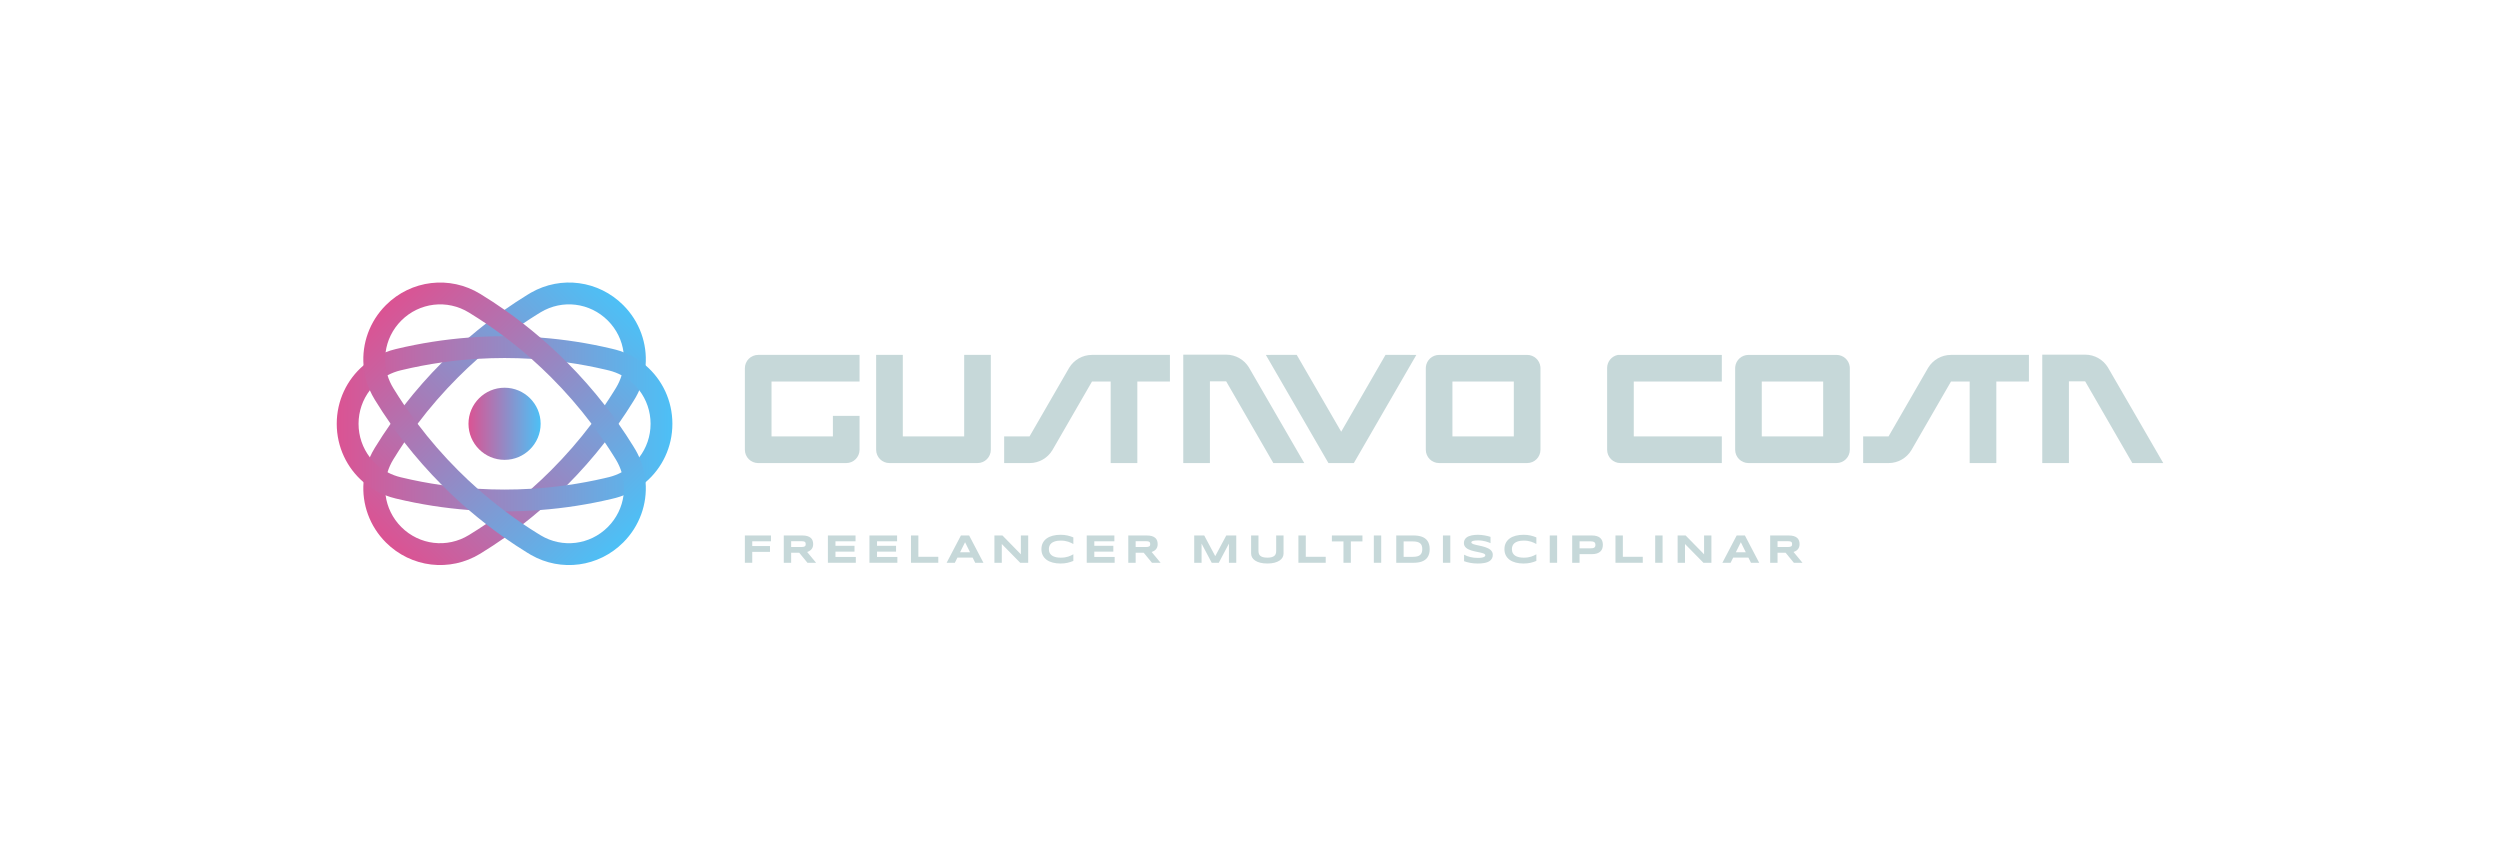
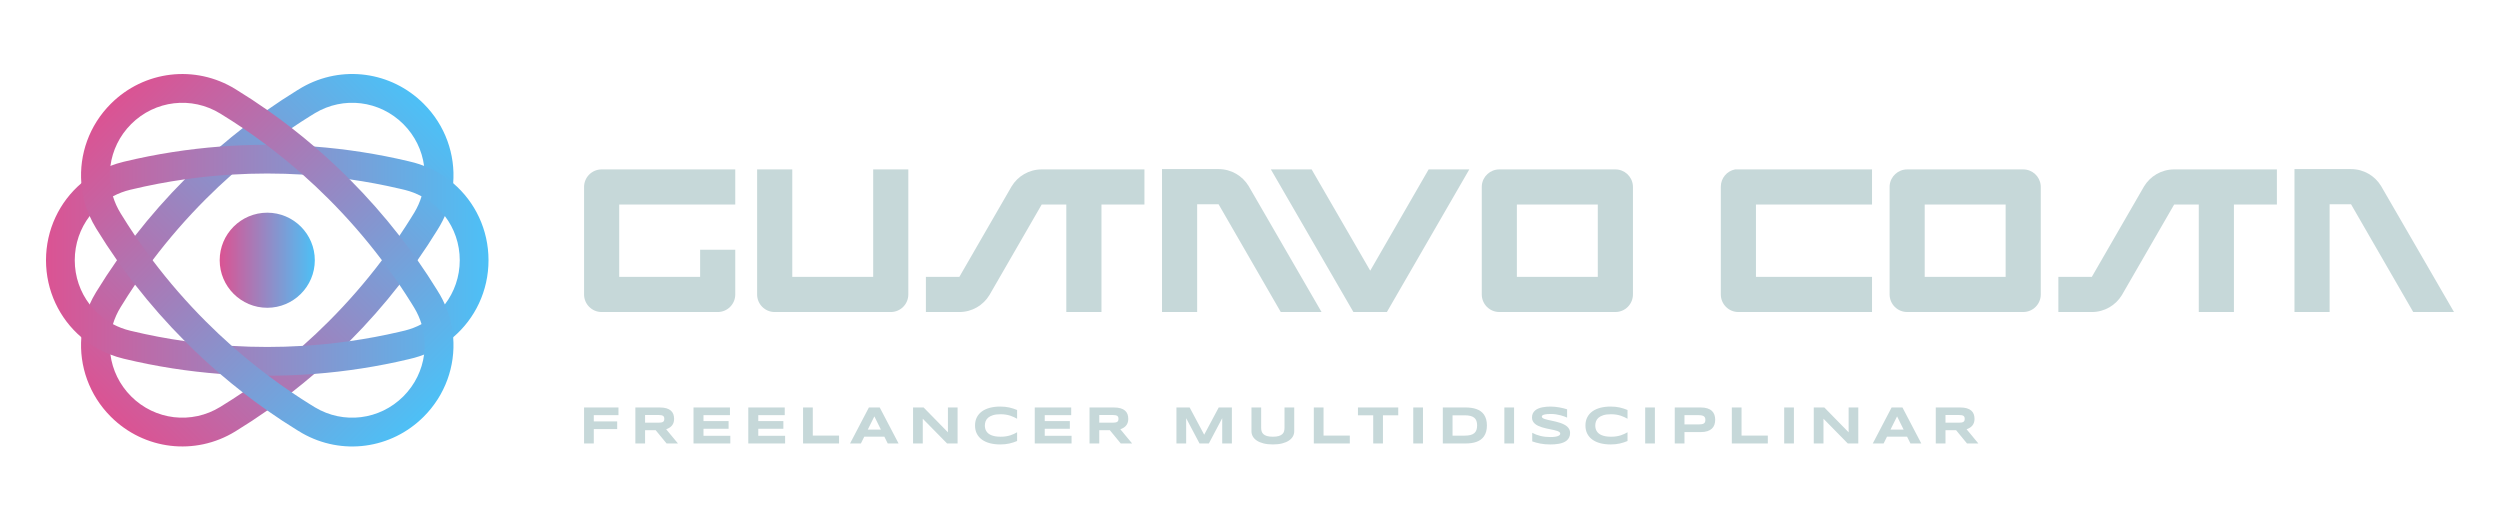
- <svg xmlns="http://www.w3.org/2000/svg" version="1.1" id="Camada_1" x="0px" y="0px" viewBox="0 0 4501.81 1526.27" style="enable-background:new 0 0 4501.81 1526.27;" xml:space="preserve">
-   <style type="text/css">
- 	.st0{fill:#481380;}
- 	.st1{fill:#C6D8D9;}
- 	.st2{fill:url(#SVGID_1_);}
- 	.st3{fill:url(#SVGID_2_);}
- 	.st4{fill:url(#SVGID_3_);}
- 	.st5{fill:url(#SVGID_4_);}
- 	.st6{fill:url(#SVGID_5_);}
- 	.st7{fill:url(#SVGID_6_);}
- 	.st8{fill:url(#SVGID_7_);}
- 	.st9{fill:url(#SVGID_8_);}
- 	.st10{fill:url(#SVGID_9_);}
- 	.st11{fill:url(#SVGID_10_);}
- 	.st12{fill:url(#SVGID_11_);}
- 	.st13{fill:url(#SVGID_12_);}
- 	.st14{fill:url(#SVGID_13_);}
- 	.st15{fill:url(#SVGID_14_);}
- 	.st16{fill:url(#SVGID_15_);}
- 	.st17{fill:url(#SVGID_16_);}
- 	.st18{fill:url(#SVGID_17_);}
- 	.st19{fill:url(#SVGID_18_);}
- 	.st20{fill:url(#SVGID_19_);}
- 	.st21{fill:url(#SVGID_20_);}
- 	.st22{fill:url(#SVGID_21_);}
- 	.st23{fill:url(#SVGID_22_);}
- 	.st24{fill:url(#SVGID_23_);}
- 	.st25{fill:url(#SVGID_24_);}
- 	.st26{fill:url(#SVGID_25_);}
- 	.st27{fill:url(#SVGID_26_);}
- 	.st28{fill:url(#SVGID_27_);}
- 	.st29{fill:url(#SVGID_28_);}
- 	.st30{fill:url(#SVGID_29_);}
- 	.st31{fill:url(#SVGID_30_);}
- 	.st32{fill:url(#SVGID_31_);}
- 	.st33{fill:url(#SVGID_32_);}
- </style>
-   <g>
-     <g>
-       <g>
-         <path class="st1" d="M1354.59,974.73v8.55h31.96v10.48h-31.96v19.65h-13.28v-49.17h46.99v10.48H1354.59z" />
-         <path class="st1" d="M1424.65,1013.41h-13.28v-49.17h33.28c3.58,0,6.61,0.37,9.11,1.11c2.49,0.74,4.52,1.79,6.08,3.15     c1.56,1.36,2.69,3,3.4,4.92c0.7,1.92,1.05,4.06,1.05,6.43c0,2.07-0.29,3.89-0.88,5.44c-0.58,1.55-1.37,2.88-2.36,3.99     c-0.99,1.11-2.14,2.04-3.45,2.81c-1.31,0.76-2.69,1.4-4.15,1.9l16.1,19.43h-15.53l-14.89-18.11h-14.49V1013.41z M1450.88,979.77     c0-0.95-0.12-1.76-0.38-2.43c-0.25-0.67-0.69-1.21-1.31-1.63c-0.62-0.42-1.45-0.72-2.49-0.91c-1.04-0.19-2.33-0.28-3.88-0.28     h-18.18v10.52h18.18c1.55,0,2.84-0.1,3.88-0.29c1.04-0.19,1.87-0.5,2.49-0.91s1.06-0.96,1.31-1.63     C1450.75,981.54,1450.88,980.72,1450.88,979.77z" />
-         <path class="st1" d="M1490.8,1013.41v-49.17h49.78v10.48h-36.14v8.12h34.28v10.49h-34.28v9.59h36.64v10.48H1490.8z" />
-         <path class="st1" d="M1565.62,1013.41v-49.17h49.78v10.48h-36.14v8.12h34.28v10.49h-34.28v9.59h36.64v10.48H1565.62z" />
-         <path class="st1" d="M1640.43,1013.41v-49.17h13.28v38.4h35.89v10.77H1640.43z" />
-         <path class="st1" d="M1751.46,1004.1h-27.41l-4.62,9.31h-14.81l25.73-49.17h14.81l25.73,49.17h-14.81L1751.46,1004.1z      M1728.81,994.51h17.96l-8.95-18.11L1728.81,994.51z" />
-         <path class="st1" d="M1837.12,1013.41l-33.17-33.78v33.78h-13.28v-49.17h14.42l33.21,33.92v-33.92h13.2v49.17H1837.12z" />
-         <path class="st1" d="M1927.61,1011.98c-1.74,0.57-3.54,1.07-5.4,1.49c-1.86,0.42-3.82,0.73-5.89,0.95     c-2.06,0.22-4.28,0.32-6.64,0.32c-5.01,0-9.62-0.54-13.83-1.61c-4.21-1.08-7.84-2.69-10.88-4.85c-3.04-2.16-5.41-4.86-7.1-8.09     c-1.7-3.23-2.54-7.01-2.54-11.32c0-4.32,0.85-8.09,2.54-11.32c1.69-3.23,4.06-5.93,7.1-8.09c3.04-2.16,6.67-3.77,10.88-4.85     c4.21-1.07,8.82-1.61,13.83-1.61c2.36,0,4.57,0.11,6.64,0.32c2.06,0.21,4.03,0.53,5.89,0.95c1.86,0.42,3.66,0.91,5.4,1.49     c1.74,0.57,3.47,1.21,5.19,1.93v11.95c-1.36-0.74-2.79-1.47-4.29-2.2c-1.5-0.73-3.16-1.39-4.97-1.97     c-1.81-0.58-3.81-1.06-5.98-1.43c-2.17-0.37-4.62-0.55-7.34-0.55c-4.18,0-7.64,0.43-10.4,1.29c-2.76,0.86-4.96,2.01-6.6,3.44     c-1.65,1.43-2.8,3.07-3.47,4.92c-0.67,1.85-1,3.76-1,5.74c0,1.31,0.14,2.61,0.43,3.88s0.76,2.48,1.43,3.61     c0.67,1.14,1.54,2.18,2.61,3.13c1.07,0.95,2.41,1.78,4.01,2.47c1.6,0.69,3.47,1.23,5.6,1.63c2.13,0.39,4.6,0.59,7.39,0.59     c2.72,0,5.17-0.17,7.34-0.52c2.17-0.35,4.16-0.81,5.98-1.38c1.81-0.57,3.47-1.22,4.97-1.95c1.5-0.73,2.94-1.47,4.29-2.23v11.95     C1931.08,1010.76,1929.35,1011.4,1927.61,1011.98z" />
-         <path class="st1" d="M1956.9,1013.41v-49.17h49.78v10.48h-36.14v8.12h34.28v10.49h-34.28v9.59h36.64v10.48H1956.9z" />
-         <path class="st1" d="M2045,1013.41h-13.28v-49.17H2065c3.58,0,6.61,0.37,9.11,1.11c2.49,0.74,4.52,1.79,6.08,3.15     c1.56,1.36,2.7,3,3.4,4.92c0.7,1.92,1.05,4.06,1.05,6.43c0,2.07-0.29,3.89-0.88,5.44c-0.58,1.55-1.37,2.88-2.36,3.99     c-0.99,1.11-2.14,2.04-3.45,2.81c-1.31,0.76-2.69,1.4-4.15,1.9l16.1,19.43h-15.53l-14.89-18.11H2045V1013.41z M2071.23,979.77     c0-0.95-0.12-1.76-0.38-2.43c-0.25-0.67-0.69-1.21-1.31-1.63c-0.62-0.42-1.45-0.72-2.49-0.91c-1.04-0.19-2.33-0.28-3.88-0.28     H2045v10.52h18.18c1.55,0,2.84-0.1,3.88-0.29c1.04-0.19,1.87-0.5,2.49-0.91s1.06-0.96,1.31-1.63     C2071.1,981.54,2071.23,980.72,2071.23,979.77z" />
-         <path class="st1" d="M2212.95,1013.41v-34.53l-18.25,34.53h-12.74l-18.25-34.53v34.53h-13.28v-49.17h18.04l19.86,37.22     l19.86-37.22h17.97v49.17H2212.95z" />
-         <path class="st1" d="M2309.49,1003.78c-1.22,2.17-3.04,4.07-5.48,5.69c-2.43,1.62-5.47,2.9-9.11,3.85     c-3.64,0.94-7.89,1.41-12.76,1.41c-4.87,0-9.13-0.47-12.79-1.41c-3.66-0.94-6.71-2.22-9.14-3.85c-2.43-1.62-4.26-3.52-5.48-5.69     c-1.22-2.17-1.82-4.49-1.82-6.94v-32.6h13.24v27.84c0,1.65,0.21,3.2,0.63,4.67c0.42,1.47,1.2,2.75,2.36,3.85     c1.16,1.1,2.78,1.97,4.87,2.61c2.09,0.64,4.8,0.97,8.14,0.97c3.32,0,6.01-0.32,8.09-0.97c2.08-0.64,3.69-1.51,4.85-2.61     c1.16-1.1,1.94-2.38,2.34-3.85c0.41-1.47,0.61-3.02,0.61-4.67v-27.84h13.28v32.6C2311.31,999.3,2310.7,1001.61,2309.49,1003.78z" />
-         <path class="st1" d="M2338.07,1013.41v-49.17h13.28v38.4h35.89v10.77H2338.07z" />
-         <path class="st1" d="M2432.49,974.94v38.47h-13.28v-38.47h-20.86v-10.7h55.04v10.7H2432.49z" />
-         <path class="st1" d="M2473.89,1013.41v-49.17h13.28v49.17H2473.89z" />
-         <path class="st1" d="M2574.5,988.79c0,3.15-0.35,5.95-1.04,8.39c-0.69,2.45-1.66,4.58-2.92,6.39c-1.25,1.81-2.76,3.35-4.51,4.61     c-1.75,1.26-3.7,2.28-5.85,3.04c-2.15,0.77-4.46,1.32-6.94,1.66c-2.48,0.35-5.07,0.52-7.77,0.52h-31.21v-49.17h31.13     c2.7,0,5.28,0.17,7.77,0.52c2.48,0.35,4.8,0.9,6.96,1.66c2.16,0.76,4.12,1.77,5.89,3.02c1.77,1.25,3.27,2.79,4.53,4.62     c1.25,1.83,2.22,3.95,2.92,6.39C2574.15,982.88,2574.5,985.67,2574.5,988.79z M2561.12,988.79c0-2.36-0.3-4.41-0.91-6.16     c-0.61-1.74-1.59-3.18-2.94-4.31c-1.35-1.13-3.11-1.98-5.28-2.54c-2.17-0.56-4.82-0.84-7.94-0.84h-16.5v27.77h16.5     c3.12,0,5.77-0.28,7.94-0.84c2.17-0.56,3.93-1.42,5.28-2.58s2.33-2.6,2.94-4.35C2560.81,993.2,2561.12,991.15,2561.12,988.79z" />
-         <path class="st1" d="M2598.32,1013.41v-49.17h13.28v49.17H2598.32z" />
-         <path class="st1" d="M2684.02,978.09c-0.93-0.45-2.16-0.97-3.69-1.54c-1.53-0.57-3.26-1.12-5.19-1.63     c-1.93-0.51-4.03-0.94-6.3-1.29c-2.27-0.35-4.59-0.52-6.98-0.52c-1.91,0-3.54,0.06-4.88,0.18c-1.35,0.12-2.48,0.27-3.4,0.47     c-0.92,0.19-1.65,0.41-2.18,0.66c-0.54,0.25-0.95,0.51-1.23,0.77c-0.28,0.26-0.47,0.52-0.55,0.79c-0.08,0.26-0.12,0.5-0.12,0.72     c0,0.72,0.36,1.34,1.07,1.88c0.72,0.54,1.69,1.02,2.94,1.43c1.24,0.42,2.68,0.81,4.33,1.18c1.65,0.37,3.39,0.75,5.24,1.15     c1.85,0.39,3.76,0.82,5.72,1.29c1.97,0.47,3.88,1.01,5.73,1.63c1.85,0.62,3.6,1.34,5.24,2.17c1.65,0.82,3.09,1.78,4.33,2.88     c1.24,1.1,2.22,2.36,2.94,3.79c0.71,1.43,1.07,3.06,1.07,4.9c0,2.36-0.42,4.39-1.25,6.08c-0.84,1.7-1.95,3.13-3.34,4.3     c-1.4,1.17-3.01,2.11-4.85,2.81c-1.84,0.71-3.76,1.25-5.78,1.63c-2.02,0.38-4.06,0.63-6.12,0.75c-2.06,0.12-4.03,0.18-5.89,0.18     c-4.87,0-9.37-0.4-13.51-1.2c-4.14-0.8-7.79-1.8-10.97-2.99v-11.73c3.27,1.81,6.99,3.23,11.18,4.26     c4.19,1.03,8.67,1.54,13.44,1.54c2.81,0,5.11-0.15,6.89-0.45c1.78-0.3,3.17-0.68,4.17-1.14c1-0.47,1.68-0.97,2.04-1.52     c0.36-0.55,0.54-1.07,0.54-1.57c0-0.79-0.36-1.47-1.07-2.06c-0.72-0.58-1.7-1.1-2.94-1.54c-1.24-0.44-2.68-0.84-4.33-1.21     c-1.65-0.37-3.39-0.74-5.24-1.11c-1.85-0.37-3.75-0.77-5.71-1.2c-1.96-0.43-3.86-0.94-5.71-1.52s-3.6-1.26-5.24-2.04     c-1.65-0.77-3.09-1.69-4.33-2.75c-1.24-1.06-2.22-2.29-2.94-3.69c-0.71-1.39-1.07-3.01-1.07-4.85c0-2.17,0.38-4.04,1.15-5.62     c0.76-1.57,1.79-2.92,3.09-4.03s2.8-2.01,4.51-2.7c1.7-0.69,3.5-1.23,5.38-1.61c1.88-0.38,3.79-0.64,5.73-0.79     c1.93-0.15,3.77-0.22,5.51-0.22c1.91,0,3.87,0.1,5.89,0.29c2.01,0.19,4,0.46,5.96,0.81c1.96,0.35,3.85,0.74,5.67,1.2     c1.83,0.45,3.51,0.93,5.06,1.43V978.09z" />
-         <path class="st1" d="M2761.37,1011.98c-1.74,0.57-3.54,1.07-5.4,1.49c-1.86,0.42-3.82,0.73-5.89,0.95     c-2.06,0.22-4.28,0.32-6.64,0.32c-5.01,0-9.62-0.54-13.83-1.61c-4.21-1.08-7.84-2.69-10.88-4.85c-3.04-2.16-5.41-4.86-7.1-8.09     c-1.7-3.23-2.54-7.01-2.54-11.32c0-4.32,0.85-8.09,2.54-11.32c1.69-3.23,4.06-5.93,7.1-8.09c3.04-2.16,6.67-3.77,10.88-4.85     c4.21-1.07,8.82-1.61,13.83-1.61c2.36,0,4.57,0.11,6.64,0.32c2.06,0.21,4.03,0.53,5.89,0.95c1.86,0.42,3.66,0.91,5.4,1.49     c1.74,0.57,3.47,1.21,5.19,1.93v11.95c-1.36-0.74-2.79-1.47-4.29-2.2c-1.5-0.73-3.16-1.39-4.97-1.97     c-1.81-0.58-3.81-1.06-5.98-1.43c-2.17-0.37-4.62-0.55-7.34-0.55c-4.18,0-7.64,0.43-10.4,1.29c-2.76,0.86-4.96,2.01-6.6,3.44     c-1.65,1.43-2.8,3.07-3.47,4.92c-0.67,1.85-1,3.76-1,5.74c0,1.31,0.14,2.61,0.43,3.88s0.76,2.48,1.43,3.61     c0.67,1.14,1.54,2.18,2.61,3.13c1.07,0.95,2.41,1.78,4.01,2.47c1.6,0.69,3.47,1.23,5.6,1.63c2.13,0.39,4.6,0.59,7.39,0.59     c2.72,0,5.17-0.17,7.34-0.52c2.17-0.35,4.16-0.81,5.98-1.38c1.81-0.57,3.47-1.22,4.97-1.95c1.5-0.73,2.94-1.47,4.29-2.23v11.95     C2764.85,1010.76,2763.12,1011.4,2761.37,1011.98z" />
-         <path class="st1" d="M2790.67,1013.41v-49.17h13.28v49.17H2790.67z" />
-         <path class="st1" d="M2886.31,981.02c0,2.46-0.36,4.72-1.07,6.78c-0.71,2.06-1.87,3.84-3.45,5.33c-1.59,1.49-3.64,2.65-6.17,3.49     c-2.53,0.83-5.61,1.25-9.23,1.25h-22.04v15.53h-13.28v-49.17h35.32c3.62,0,6.7,0.41,9.23,1.23s4.59,1.98,6.17,3.47     c1.59,1.49,2.74,3.26,3.45,5.32C2885.96,976.31,2886.31,978.57,2886.31,981.02z M2872.89,981.24c0-1.14-0.16-2.13-0.48-2.95     c-0.32-0.82-0.85-1.5-1.59-2.02s-1.71-0.91-2.9-1.16c-1.19-0.25-2.66-0.38-4.4-0.38h-19.18v12.67h19.18c1.74,0,3.21-0.1,4.4-0.3     c1.19-0.2,2.16-0.55,2.9-1.04c0.74-0.49,1.27-1.13,1.59-1.91C2872.73,983.35,2872.89,982.38,2872.89,981.24z" />
-         <path class="st1" d="M2909.02,1013.41v-49.17h13.28v38.4h35.89v10.77H2909.02z" />
-         <path class="st1" d="M2980.55,1013.41v-49.17h13.28v49.17H2980.55z" />
-         <path class="st1" d="M3067.39,1013.41l-33.17-33.78v33.78h-13.28v-49.17h14.42l33.21,33.92v-33.92h13.2v49.17H3067.39z" />
-         <path class="st1" d="M3148.39,1004.1h-27.41l-4.62,9.31h-14.81l25.73-49.17h14.81l25.73,49.17h-14.81L3148.39,1004.1z      M3125.74,994.51h17.96l-8.95-18.11L3125.74,994.51z" />
-         <path class="st1" d="M3200.88,1013.41h-13.28v-49.17h33.28c3.58,0,6.61,0.37,9.11,1.11c2.49,0.74,4.52,1.79,6.08,3.15     c1.56,1.36,2.7,3,3.4,4.92c0.7,1.92,1.05,4.06,1.05,6.43c0,2.07-0.29,3.89-0.88,5.44c-0.58,1.55-1.37,2.88-2.36,3.99     c-0.99,1.11-2.14,2.04-3.45,2.81c-1.31,0.76-2.7,1.4-4.15,1.9l16.1,19.43h-15.53l-14.89-18.11h-14.49V1013.41z M3227.11,979.77     c0-0.95-0.12-1.76-0.38-2.43c-0.25-0.67-0.69-1.21-1.31-1.63c-0.62-0.42-1.45-0.72-2.49-0.91c-1.04-0.19-2.33-0.28-3.88-0.28     h-18.18v10.52h18.18c1.55,0,2.84-0.1,3.88-0.29c1.04-0.19,1.87-0.5,2.49-0.91s1.06-0.96,1.31-1.63     C3226.99,981.54,3227.11,980.72,3227.11,979.77z" />
-       </g>
-       <g>
-         <path class="st1" d="M1784.21,639.07v170.79c0,13.27-10.76,24.01-24.01,24.01h-158.53c-13.25,0-23.99-10.74-23.99-24.01V639.07     h48.02v146.8h110.52v-146.8H1784.21z" />
-         <path class="st1" d="M2106.72,639.07v48h-58.7v146.8h-48.02v-146.8h-33.64l-23.99,41.56l-46.24,80.11     c-0.37,0.68-0.76,1.37-1.16,2.01c-8.41,13.86-23.64,23.12-41.04,23.12h-45.73v-48.02h45.71l23.99-41.56l46.26-80.09     c0.37-0.68,0.76-1.37,1.16-2.01c8.41-13.86,23.66-23.12,41.04-23.12H2106.72z" />
-         <polygon class="st1" points="2415.13,777.39 2335.07,639.05 2279.41,639.08 2392.13,833.85 2437.86,833.87 2550.44,639.08      2494.9,639.06    " />
-         <path class="st1" d="M2348.62,833.86h-55.69l-60.97-105.65l-23.99-41.56h-29.25v147.2h-48V638.64h77.26     c17.38,0,32.63,9.26,41.04,23.12c0.41,0.66,0.79,1.33,1.16,2.01L2348.62,833.86z" />
-         <path class="st1" d="M2773.84,660.61c-1.24-12.12-11.44-21.53-23.86-21.53h-158.49c-12.42,0-22.66,9.41-23.9,21.53     c-0.08,0.79-0.11,1.62-0.11,2.45v146.78c0,13.29,10.73,24.01,23.98,24.01h158.53c13.25,0,23.97-10.73,23.97-24.01V663.06     C2773.95,662.23,2773.91,661.4,2773.84,660.61z M2725.96,785.83h-110.54v-98.76h110.54V785.83z" />
-         <path class="st1" d="M1389.31,687.07v98.8h110.52v-37.05h48v61.04c0,13.27-10.74,24.01-23.99,24.01H1365.3     c-13.25,0-23.99-10.74-23.99-24.01V663.08c0-13.25,10.74-24.01,23.99-24.01h182.52v48H1389.31z" />
-         <path class="st1" d="M2941.99,687.07v98.8l158.53-0.02v48.02h-182.54c-13.25,0-23.99-10.76-23.99-24.01v-147.2     c0-11.7,8.38-21.46,19.47-23.58h187.06v48H2941.99z" />
-         <path class="st1" d="M3330.9,660.61c-1.24-12.12-11.44-21.53-23.86-21.53h-158.49c-12.42,0-22.66,9.41-23.9,21.53     c-0.08,0.79-0.11,1.62-0.11,2.45v146.78c0,13.25,10.73,24.01,23.98,24.01h158.53c13.25,0,23.98-10.76,23.98-24.01V663.06     C3331.01,662.23,3330.97,661.4,3330.9,660.61z M3283.02,785.83h-110.54v-98.76h110.54V785.83z" />
-         <path class="st1" d="M3653.55,639.07v48h-58.72v146.8h-48v-146.8h-33.64l-23.99,41.56l-46.24,80.11     c-0.37,0.68-0.76,1.37-1.16,2.01c-8.41,13.86-23.66,23.12-41.04,23.12h-45.73v-48.02h45.71l23.99-41.54l46.24-80.11     c0.37-0.68,0.76-1.37,1.16-2.01c8.42-13.86,23.66-23.12,41.04-23.12H3653.55z" />
-         <path class="st1" d="M3895.44,833.86h-55.69l-60.99-105.65l-23.99-41.57h-29.23v147.22h-48V638.64h77.25     c17.4,0,32.63,9.25,41.04,23.1c0.41,0.66,0.79,1.33,1.16,2.01L3895.44,833.86z" />
-       </g>
-     </g>
-     <g>
-       <g>
-         <g>
-           <g>
-             <linearGradient id="SVGID_1_" gradientUnits="userSpaceOnUse" x1="3522.174" y1="-2035.416" x2="4126.595" y2="-2035.416" gradientTransform="matrix(0.7071 -0.7071 0.7071 0.7071 -356.4149 4906.631)">
-               <stop offset="0" style="stop-color:#DB5393" />
-               <stop offset="1" style="stop-color:#4DC0F6" />
-             </linearGradient>
-             <path class="st2" d="M1122.29,549.45c-44.42-44.42-111.92-53.32-165.99-22.54l-6.89,4.14c-13.86,8.54-27.48,17.5-40.83,26.87       c-11.33,7.93-22.46,16.16-33.4,24.67c-10.5,8.17-20.81,16.6-30.92,25.28c-16.26,13.95-32.01,28.53-47.21,43.73       c-0.34,0.34-0.67,0.67-1,1.01c-24.29,24.36-47.01,50.14-68.01,77.13c-8.52,10.93-16.74,22.07-24.68,33.39       c-9.7,13.83-18.96,27.94-27.77,42.3c-0.32,0.49-0.63,0.98-0.92,1.49c-3.3,5.38-6.19,10.9-8.68,16.54       c-6.39,14.44-10.14,29.6-11.34,44.85c-3.1,39.24,10.74,79.03,40.25,108.53c45.42,45.43,115.24,53.7,169.92,20.19       c0.51-0.3,1.01-0.61,1.5-0.94c14.35-8.8,28.44-18.05,42.26-27.74c11.33-7.93,22.47-16.17,33.41-24.68       c10.49-8.17,20.79-16.59,30.9-25.27c16.26-13.94,32.02-28.54,47.22-43.74c0.34-0.34,0.68-0.68,1.01-1.02       c24.27-24.34,46.99-50.11,67.99-77.11c8.52-10.93,16.75-22.07,24.68-33.4c9.38-13.37,18.34-27,26.89-40.87l4.17-6.94       c2.33-4.11,4.44-8.29,6.31-12.53c6.4-14.45,10.17-29.61,11.38-44.84C1165.65,618.73,1151.83,578.99,1122.29,549.45z        M1119.36,675.82c-2.33,7.64-5.62,15.1-9.89,22.21l-3.89,6.27v0.05c-5.32,8.56-10.81,17.02-16.47,25.38       c-7.66,11.33-15.62,22.47-23.89,33.4c-22.24,29.48-46.61,57.49-72.88,83.76c-11.44,11.44-23.21,22.52-35.29,33.22       c-15.66,13.89-31.83,27.12-48.46,39.67c-0.48,0.36-0.95,0.72-1.43,1.08c-10.48,7.88-21.15,15.48-31.98,22.81       c-9.76,6.6-19.66,12.98-29.69,19.12l-0.5,0.32l-0.48,0.29c-39.16,24.14-89.26,18.25-121.84-14.33       c-15.95-15.95-25.51-36.08-28.28-57.07c-1.83-13.8-0.73-27.97,3.41-41.56c2.44-8.01,5.94-15.82,10.51-23.24l0.61-0.98       c6.14-10.03,12.52-19.93,19.12-29.69c7.66-11.32,15.62-22.46,23.88-33.4c22.24-29.46,46.62-57.47,72.9-83.76       c11.45-11.45,23.22-22.53,35.3-33.22c15.65-13.88,31.83-27.12,48.47-39.67c0.46-0.36,0.93-0.71,1.41-1.07       c10.48-7.87,21.15-15.49,32-22.81c8.35-5.66,16.81-11.15,25.36-16.46l6.28-3.87c39.03-23.46,88.5-17.42,120.87,14.95       c15.96,15.96,25.52,36.08,28.28,57.06C1124.62,648.07,1123.51,662.23,1119.36,675.82z" />
-           </g>
-         </g>
-       </g>
-       <g>
-         <g>
-           <g>
-             <linearGradient id="SVGID_2_" gradientUnits="userSpaceOnUse" x1="606.367" y1="763.131" x2="1210.787" y2="763.131">
-               <stop offset="0" style="stop-color:#DB5393" />
-               <stop offset="1" style="stop-color:#4DC0F6" />
-             </linearGradient>
-             <path class="st3" d="M1162.54,657.95c-11.62-9.92-25.01-17.98-39.75-23.67c-4.36-1.7-8.84-3.18-13.43-4.44l-7.8-1.94       c-42.14-10.01-85.2-16.71-128.66-20.03c-20.89-1.6-41.88-2.42-62.9-2.46h-2.84c-21.03,0.04-42.01,0.86-62.9,2.46       c-44.07,3.36-87.7,10.2-130.34,20.42c-0.57,0.13-1.14,0.25-1.7,0.41c-6.14,1.47-12.09,3.34-17.84,5.56       c-14.73,5.7-28.1,13.76-39.73,23.69c-29.94,25.55-48.28,63.48-48.28,105.2c0,41.71,18.34,79.62,48.28,105.16       c11.63,9.94,25.01,18,39.74,23.69c5.75,2.23,11.72,4.1,17.86,5.57c0.57,0.16,1.14,0.29,1.72,0.41       c42.63,10.22,86.25,17.05,130.3,20.42c20.88,1.61,41.87,2.42,62.89,2.46h2.86c21.01-0.04,41.98-0.86,62.87-2.46       c43.48-3.33,86.56-10.03,128.71-20.04l7.85-1.96c4.56-1.25,9-2.72,13.33-4.4c14.74-5.69,28.12-13.75,39.75-23.67       c29.93-25.53,48.26-63.41,48.26-105.18C1210.79,721.37,1192.47,683.49,1162.54,657.95z M1151.17,823.49       c-8.46,11.04-19.26,20.28-31.81,26.95c-7.05,3.76-14.64,6.7-22.69,8.71l-7.19,1.68l-0.04,0.04       c-22.53,5.25-45.33,9.52-68.32,12.77c-21.22,3.02-42.6,5.18-64.07,6.47c-16.12,0.98-32.29,1.47-48.47,1.47       c-16.19,0-32.35-0.49-48.46-1.47c-21.47-1.29-42.86-3.44-64.07-6.46c-24.68-3.49-49.14-8.15-73.26-13.95l-0.58-0.12l-0.55-0.14       c-8.48-2.01-16.47-5.06-23.86-9c-12.55-6.68-23.35-15.93-31.81-26.98c-12.87-16.8-20.34-37.78-20.34-60.31       c0-22.54,7.47-43.53,20.35-60.34c8.46-11.06,19.26-20.3,31.8-26.99c7.39-3.94,15.38-6.99,23.86-9l1.13-0.26       c24.12-5.8,48.58-10.46,73.26-13.95c21.21-3.02,42.6-5.17,64.07-6.46c16.11-0.98,32.27-1.47,48.46-1.47       c16.18,0,32.35,0.49,48.46,1.47c21.47,1.29,42.86,3.45,64.08,6.47c22.99,3.25,45.79,7.52,68.32,12.78l7.18,1.7       c8.06,2.01,15.68,4.96,22.74,8.72c12.55,6.69,23.35,15.92,31.8,26.97c12.88,16.79,20.35,37.78,20.35,60.36       C1171.51,785.72,1164.04,806.7,1151.17,823.49z" />
-           </g>
-         </g>
-       </g>
-       <g>
-         <g>
-           <g>
-             <linearGradient id="SVGID_3_" gradientUnits="userSpaceOnUse" x1="523.447" y1="4803.782" x2="1127.868" y2="4803.782" gradientTransform="matrix(0.7071 0.7071 -0.7071 0.7071 3721.536 -3217.489)">
-               <stop offset="0" style="stop-color:#DB5393" />
-               <stop offset="1" style="stop-color:#4DC0F6" />
-             </linearGradient>
-             <path class="st4" d="M1162.53,868.33c-1.2-15.24-4.97-30.4-11.36-44.84c-1.89-4.28-4.01-8.5-6.37-12.64l-4.14-6.88       c-8.54-13.86-17.5-27.48-26.87-40.84c-7.94-11.33-16.17-22.46-24.68-33.4c-21.01-26.99-43.72-52.76-67.99-77.11       c-0.33-0.34-0.67-0.68-1.01-1.02c-15.2-15.2-30.95-29.79-47.21-43.73c-10.11-8.68-20.42-17.11-30.9-25.27       c-10.95-8.52-22.09-16.75-33.42-24.68c-13.83-9.71-27.94-18.97-42.3-27.77c-0.49-0.32-0.98-0.63-1.49-0.92       c-54.66-33.51-124.48-25.21-169.92,20.22c-29.49,29.49-43.32,69.27-40.22,108.5c1.2,15.25,4.96,30.41,11.35,44.86       c2.49,5.64,5.39,11.18,8.69,16.56c0.29,0.51,0.6,1.01,0.93,1.5c8.8,14.35,18.05,28.44,27.74,42.26       c7.94,11.33,16.17,22.46,24.68,33.4c21,26.99,43.72,52.76,68.01,77.12c0.33,0.34,0.66,0.67,1,1.01       c15.2,15.2,30.95,29.79,47.22,43.74c10.11,8.68,20.41,17.1,30.91,25.27c10.93,8.51,22.07,16.74,33.4,24.68       c13.37,9.38,27,18.35,40.87,26.89l6.94,4.16c54.06,30.74,121.49,21.82,165.87-22.56       C1151.8,947.3,1165.64,907.55,1162.53,868.33z M1094.49,949.07c-32.35,32.34-81.78,38.38-120.8,14.96l-6.28-3.9h-0.05       c-8.56-5.32-17.02-10.8-25.37-16.46c-10.84-7.33-21.5-14.93-31.97-22.81c-0.48-0.35-0.96-0.71-1.43-1.08       c-16.64-12.55-32.82-25.79-48.47-39.67c-12.08-10.69-23.85-21.77-35.3-33.22c-26.28-26.28-50.66-54.3-72.9-83.76       c-8.26-10.93-16.22-22.07-23.88-33.39c-6.6-9.76-12.98-19.66-19.12-29.69l-0.32-0.51l-0.29-0.48       c-4.57-7.42-8.07-15.23-10.51-23.24c-4.14-13.6-5.24-27.77-3.42-41.56c2.78-20.98,12.33-41.11,28.26-57.04       c32.6-32.6,82.72-38.5,121.87-14.36l0.98,0.61c10.03,6.14,19.93,12.52,29.69,19.12c10.83,7.33,21.5,14.94,31.98,22.82       c0.48,0.36,0.96,0.72,1.43,1.07c16.63,12.55,32.8,25.79,48.45,39.67c12.08,10.69,23.85,21.78,35.3,33.23       c26.27,26.27,50.64,54.28,72.88,83.75c8.27,10.93,16.23,22.07,23.89,33.4c5.66,8.36,11.15,16.82,16.47,25.38l3.86,6.28       c4.28,7.13,7.58,14.6,9.92,22.25c4.15,13.6,5.26,27.76,3.42,41.56C1120.01,912.98,1110.45,933.11,1094.49,949.07z" />
-           </g>
-         </g>
-       </g>
-       <g>
-         <linearGradient id="SVGID_4_" gradientUnits="userSpaceOnUse" x1="843.607" y1="763.121" x2="973.537" y2="763.121">
-           <stop offset="0" style="stop-color:#DB5393" />
-           <stop offset="1" style="stop-color:#4DC0F6" />
-         </linearGradient>
-         <path class="st5" d="M973.54,763.12c0,35.82-29.13,64.95-64.94,64.95c-35.85,0-64.99-29.13-64.99-64.95     c0-35.81,29.14-64.94,64.99-64.94C944.41,698.18,973.54,727.31,973.54,763.12z" />
-       </g>
-     </g>
-   </g>
+ <svg xmlns="http://www.w3.org/2000/svg" width="1250" height="260" viewBox="0 0 1250 260" fill="none">
+   <path d="M296.894 207.576V210.706H308.593V214.542H296.894V221.735H292.033V203.736H309.234V207.573H296.894V207.576Z" fill="#C6D8D9" />
+   <path d="M322.54 221.735H317.679V203.736H329.861C331.172 203.736 332.281 203.872 333.196 204.143C334.108 204.413 334.851 204.798 335.422 205.296C335.993 205.793 336.407 206.394 336.667 207.097C336.923 207.799 337.051 208.583 337.051 209.45C337.051 210.208 336.945 210.874 336.729 211.442C336.516 212.009 336.227 212.496 335.865 212.902C335.502 213.309 335.081 213.649 334.602 213.931C334.122 214.209 333.617 214.443 333.083 214.627L338.976 221.739H333.291L327.841 215.11H322.537V221.735H322.54ZM332.142 209.421C332.142 209.073 332.098 208.777 332.003 208.532C331.911 208.286 331.75 208.089 331.523 207.935C331.296 207.781 330.993 207.671 330.612 207.602C330.231 207.532 329.759 207.499 329.192 207.499H322.537V211.35H329.192C329.759 211.35 330.231 211.314 330.612 211.244C330.993 211.175 331.296 211.061 331.523 210.911C331.75 210.761 331.911 210.56 332.003 210.314C332.094 210.069 332.142 209.769 332.142 209.421Z" fill="#C6D8D9" />
+   <path d="M346.755 221.735V203.736H364.978V207.573H351.748V210.545H364.297V214.385H351.748V217.895H365.161V221.732H346.755V221.735Z" fill="#C6D8D9" />
+   <path d="M374.144 221.735V203.736H392.367V207.573H379.137V210.545H391.686V214.385H379.137V217.895H392.55V221.732H374.144V221.735Z" fill="#C6D8D9" />
+   <path d="M401.529 221.735V203.736H406.39V217.793H419.528V221.735H401.529Z" fill="#C6D8D9" />
+   <path d="M442.173 218.327H432.139L430.448 221.735H425.026L434.445 203.736H439.866L449.285 221.735H443.864L442.173 218.327ZM433.881 214.817H440.456L437.18 208.188L433.881 214.817Z" fill="#C6D8D9" />
+   <path d="M473.529 221.735L461.387 209.37V221.735H456.526V203.736H461.804L473.961 216.153V203.736H478.793V221.735H473.529Z" fill="#C6D8D9" />
+   <path d="M506.654 221.212C506.017 221.421 505.358 221.604 504.678 221.757C503.997 221.911 503.279 222.025 502.521 222.105C501.767 222.186 500.955 222.222 500.091 222.222C498.257 222.222 496.569 222.025 495.028 221.633C493.487 221.238 492.158 220.648 491.045 219.858C489.933 219.067 489.065 218.078 488.446 216.896C487.824 215.714 487.517 214.33 487.517 212.752C487.517 211.171 487.828 209.791 488.446 208.608C489.065 207.426 489.933 206.438 491.045 205.647C492.158 204.856 493.487 204.267 495.028 203.872C496.569 203.48 498.257 203.282 500.091 203.282C500.955 203.282 501.764 203.323 502.521 203.399C503.276 203.476 503.997 203.593 504.678 203.747C505.358 203.901 506.017 204.08 506.654 204.293C507.291 204.501 507.925 204.736 508.554 204.999V209.374C508.056 209.103 507.533 208.835 506.984 208.568C506.435 208.301 505.827 208.059 505.164 207.847C504.502 207.635 503.77 207.459 502.975 207.324C502.181 207.188 501.284 207.122 500.288 207.122C498.758 207.122 497.492 207.28 496.481 207.594C495.471 207.909 494.666 208.33 494.065 208.854C493.461 209.377 493.04 209.978 492.795 210.655C492.55 211.332 492.429 212.031 492.429 212.756C492.429 213.235 492.48 213.711 492.587 214.176C492.693 214.641 492.865 215.084 493.11 215.498C493.355 215.915 493.674 216.296 494.065 216.644C494.457 216.991 494.948 217.295 495.533 217.548C496.119 217.8 496.804 217.998 497.583 218.144C498.363 218.287 499.267 218.36 500.288 218.36C501.284 218.36 502.181 218.298 502.975 218.17C503.77 218.042 504.498 217.873 505.164 217.665C505.827 217.456 506.435 217.218 506.984 216.951C507.533 216.684 508.06 216.413 508.554 216.135V220.509C507.925 220.765 507.291 221 506.654 221.212Z" fill="#C6D8D9" />
+   <path d="M517.376 221.735V203.736H535.599V207.573H522.369V210.545H534.918V214.385H522.369V217.895H535.782V221.732H517.376V221.735Z" fill="#C6D8D9" />
+   <path d="M549.626 221.735H544.765V203.736H556.947C558.258 203.736 559.367 203.872 560.282 204.143C561.194 204.413 561.937 204.798 562.508 205.296C563.079 205.793 563.496 206.394 563.753 207.097C564.009 207.799 564.137 208.583 564.137 209.45C564.137 210.208 564.031 210.874 563.815 211.442C563.602 212.009 563.313 212.496 562.951 212.902C562.588 213.309 562.167 213.649 561.688 213.931C561.208 214.209 560.703 214.443 560.169 214.627L566.062 221.739H560.377L554.927 215.11H549.626V221.735ZM559.228 209.421C559.228 209.073 559.184 208.777 559.089 208.532C558.997 208.286 558.836 208.089 558.609 207.935C558.382 207.781 558.079 207.671 557.698 207.602C557.317 207.532 556.845 207.499 556.277 207.499H549.626V211.35H556.281C556.849 211.35 557.321 211.314 557.702 211.244C558.082 211.175 558.386 211.061 558.613 210.911C558.84 210.761 559.001 210.56 559.093 210.314C559.18 210.069 559.228 209.769 559.228 209.421Z" fill="#C6D8D9" />
+   <path d="M611.106 221.735V209.095L604.425 221.735H599.762L593.081 209.095V221.735H588.22V203.736H594.824L602.094 217.361L609.364 203.736H615.942V221.735H611.106Z" fill="#C6D8D9" />
+   <path d="M646.446 218.21C645.999 219.005 645.333 219.7 644.44 220.293C643.55 220.886 642.437 221.355 641.105 221.702C639.772 222.047 638.217 222.219 636.434 222.219C634.651 222.219 633.092 222.047 631.752 221.702C630.412 221.358 629.296 220.89 628.406 220.293C627.517 219.7 626.847 219.005 626.4 218.21C625.954 217.416 625.734 216.567 625.734 215.67V203.736H630.581V213.927C630.581 214.531 630.657 215.099 630.811 215.637C630.965 216.175 631.25 216.644 631.675 217.046C632.1 217.449 632.693 217.767 633.458 218.002C634.223 218.236 635.215 218.357 636.438 218.357C637.653 218.357 638.638 218.24 639.399 218.002C640.16 217.767 640.75 217.449 641.174 217.046C641.599 216.644 641.885 216.175 642.031 215.637C642.181 215.099 642.254 214.531 642.254 213.927V203.736H647.116V215.67C647.112 216.57 646.889 217.416 646.446 218.21Z" fill="#C6D8D9" />
+   <path d="M656.908 221.735V203.736H661.769V217.793H674.907V221.735H656.908Z" fill="#C6D8D9" />
+   <path d="M691.471 207.653V221.735H686.61V207.653H678.974V203.736H699.122V207.653H691.471Z" fill="#C6D8D9" />
+   <path d="M706.626 221.735V203.736H711.487V221.735H706.626Z" fill="#C6D8D9" />
+   <path d="M743.455 212.723C743.455 213.876 743.327 214.901 743.075 215.794C742.822 216.691 742.467 217.471 742.006 218.133C741.548 218.796 740.995 219.36 740.355 219.821C739.714 220.282 739 220.656 738.213 220.934C737.426 221.216 736.581 221.417 735.673 221.541C734.765 221.67 733.817 221.732 732.829 221.732H721.404V203.733H732.799C733.788 203.733 734.732 203.795 735.644 203.923C736.551 204.051 737.401 204.252 738.191 204.531C738.982 204.809 739.7 205.178 740.347 205.636C740.995 206.094 741.544 206.657 742.006 207.327C742.463 207.997 742.818 208.773 743.075 209.666C743.327 210.56 743.455 211.581 743.455 212.723ZM738.557 212.723C738.557 211.859 738.448 211.109 738.224 210.468C738.001 209.831 737.642 209.304 737.148 208.89C736.654 208.477 736.01 208.166 735.215 207.961C734.421 207.756 733.451 207.653 732.309 207.653H726.269V217.819H732.309C733.451 217.819 734.421 217.716 735.215 217.511C736.01 217.306 736.654 216.991 737.148 216.567C737.642 216.142 738.001 215.615 738.224 214.974C738.444 214.337 738.557 213.587 738.557 212.723Z" fill="#C6D8D9" />
+   <path d="M752.175 221.735V203.736H757.037V221.735H752.175Z" fill="#C6D8D9" />
+   <path d="M783.546 208.806C783.206 208.641 782.756 208.451 782.196 208.242C781.636 208.034 781.002 207.832 780.296 207.646C779.589 207.459 778.821 207.302 777.99 207.174C777.159 207.045 776.31 206.983 775.435 206.983C774.735 206.983 774.139 207.005 773.648 207.049C773.154 207.093 772.74 207.148 772.404 207.221C772.067 207.291 771.8 207.371 771.606 207.463C771.408 207.554 771.258 207.649 771.155 207.745C771.053 207.84 770.983 207.935 770.954 208.034C770.925 208.129 770.91 208.217 770.91 208.297C770.91 208.561 771.042 208.788 771.302 208.986C771.565 209.183 771.92 209.359 772.378 209.509C772.832 209.663 773.359 209.805 773.963 209.941C774.567 210.076 775.204 210.215 775.881 210.362C776.558 210.505 777.258 210.662 777.975 210.834C778.696 211.006 779.395 211.204 780.073 211.431C780.75 211.658 781.39 211.921 781.991 212.225C782.595 212.525 783.122 212.877 783.576 213.279C784.03 213.682 784.388 214.143 784.652 214.667C784.912 215.19 785.044 215.787 785.044 216.46C785.044 217.324 784.89 218.067 784.586 218.686C784.279 219.308 783.872 219.832 783.363 220.26C782.851 220.688 782.262 221.033 781.588 221.289C780.914 221.549 780.212 221.746 779.472 221.886C778.733 222.025 777.986 222.116 777.232 222.16C776.478 222.204 775.757 222.226 775.076 222.226C773.293 222.226 771.646 222.08 770.13 221.787C768.615 221.494 767.279 221.128 766.115 220.692V216.398C767.312 217.061 768.673 217.581 770.207 217.958C771.741 218.335 773.381 218.521 775.127 218.521C776.156 218.521 776.998 218.466 777.649 218.357C778.301 218.247 778.81 218.108 779.176 217.939C779.542 217.767 779.791 217.584 779.923 217.383C780.054 217.182 780.12 216.991 780.12 216.808C780.12 216.519 779.988 216.27 779.729 216.054C779.465 215.842 779.106 215.651 778.652 215.49C778.198 215.329 777.671 215.183 777.067 215.047C776.463 214.912 775.826 214.777 775.149 214.641C774.472 214.506 773.776 214.359 773.059 214.202C772.341 214.044 771.646 213.858 770.969 213.645C770.291 213.433 769.651 213.184 769.05 212.899C768.446 212.617 767.919 212.28 767.465 211.892C767.012 211.504 766.653 211.054 766.389 210.541C766.129 210.032 765.998 209.439 765.998 208.766C765.998 207.972 766.137 207.287 766.418 206.709C766.697 206.134 767.074 205.64 767.55 205.233C768.026 204.827 768.575 204.498 769.201 204.245C769.823 203.992 770.482 203.795 771.17 203.656C771.858 203.517 772.557 203.421 773.267 203.366C773.974 203.312 774.648 203.286 775.284 203.286C775.984 203.286 776.701 203.323 777.441 203.392C778.176 203.462 778.905 203.56 779.622 203.689C780.34 203.817 781.032 203.959 781.698 204.128C782.368 204.293 782.983 204.468 783.55 204.651V208.806H783.546Z" fill="#C6D8D9" />
+   <path d="M811.861 221.212C811.224 221.421 810.565 221.604 809.885 221.757C809.204 221.911 808.486 222.025 807.728 222.105C806.974 222.186 806.162 222.222 805.298 222.222C803.464 222.222 801.776 222.025 800.235 221.633C798.694 221.238 797.365 220.648 796.252 219.858C795.14 219.067 794.272 218.078 793.653 216.896C793.031 215.714 792.724 214.33 792.724 212.752C792.724 211.171 793.035 209.791 793.653 208.608C794.272 207.426 795.14 206.438 796.252 205.647C797.365 204.856 798.694 204.267 800.235 203.872C801.776 203.48 803.464 203.282 805.298 203.282C806.162 203.282 806.971 203.323 807.728 203.399C808.483 203.476 809.204 203.593 809.885 203.747C810.565 203.901 811.224 204.08 811.861 204.293C812.498 204.501 813.132 204.736 813.761 204.999V209.374C813.263 209.103 812.74 208.835 812.191 208.568C811.642 208.301 811.034 208.059 810.371 207.847C809.709 207.635 808.977 207.459 808.182 207.324C807.388 207.188 806.491 207.122 805.495 207.122C803.965 207.122 802.699 207.28 801.688 207.594C800.678 207.909 799.873 208.33 799.272 208.854C798.668 209.377 798.247 209.978 798.002 210.655C797.757 211.332 797.636 212.031 797.636 212.756C797.636 213.235 797.687 213.711 797.794 214.176C797.9 214.641 798.072 215.084 798.317 215.498C798.562 215.915 798.881 216.296 799.272 216.644C799.664 216.991 800.155 217.295 800.74 217.548C801.326 217.8 802.011 217.998 802.79 218.144C803.57 218.287 804.474 218.36 805.495 218.36C806.491 218.36 807.388 218.298 808.182 218.17C808.977 218.042 809.705 217.873 810.371 217.665C811.034 217.456 811.642 217.218 812.191 216.951C812.74 216.684 813.267 216.413 813.761 216.135V220.509C813.135 220.765 812.502 221 811.861 221.212Z" fill="#C6D8D9" />
+   <path d="M822.587 221.735V203.736H827.448V221.735H822.587Z" fill="#C6D8D9" />
+   <path d="M857.597 209.879C857.597 210.779 857.465 211.607 857.205 212.361C856.946 213.115 856.521 213.766 855.943 214.312C855.361 214.857 854.61 215.282 853.684 215.589C852.758 215.893 851.63 216.047 850.305 216.047H842.237V221.732H837.376V203.733H850.305C851.63 203.733 852.758 203.883 853.684 204.183C854.61 204.483 855.364 204.908 855.943 205.453C856.525 205.998 856.946 206.646 857.205 207.4C857.469 208.155 857.597 208.982 857.597 209.879ZM852.685 209.959C852.685 209.542 852.626 209.18 852.509 208.879C852.392 208.579 852.198 208.33 851.927 208.14C851.656 207.95 851.301 207.807 850.865 207.715C850.43 207.624 849.892 207.576 849.255 207.576H842.234V212.214H849.255C849.892 212.214 850.43 212.178 850.865 212.104C851.301 212.031 851.656 211.903 851.927 211.724C852.198 211.544 852.392 211.31 852.509 211.024C852.626 210.732 852.685 210.377 852.685 209.959Z" fill="#C6D8D9" />
+   <path d="M865.91 221.735V203.736H870.771V217.793H883.909V221.735H865.91Z" fill="#C6D8D9" />
+   <path d="M892.094 221.735V203.736H896.956V221.735H892.094Z" fill="#C6D8D9" />
+   <path d="M923.883 221.735L911.741 209.37V221.735H906.88V203.736H912.158L924.315 216.153V203.736H929.147V221.735H923.883Z" fill="#C6D8D9" />
+   <path d="M953.534 218.327H943.5L941.809 221.735H936.388L945.806 203.736H951.228L960.647 221.735H955.225L953.534 218.327ZM945.243 214.817H951.817L948.541 208.188L945.243 214.817Z" fill="#C6D8D9" />
+   <path d="M972.749 221.735H967.887V203.736H980.07C981.38 203.736 982.49 203.872 983.405 204.143C984.316 204.413 985.059 204.798 985.63 205.296C986.201 205.793 986.619 206.394 986.875 207.097C987.131 207.799 987.259 208.583 987.259 209.45C987.259 210.208 987.153 210.874 986.937 211.442C986.725 212.009 986.436 212.496 986.073 212.902C985.711 213.309 985.29 213.649 984.81 213.931C984.331 214.209 983.822 214.443 983.291 214.627L989.185 221.739H983.5L978.049 215.11H972.745V221.735H972.749ZM982.351 209.421C982.351 209.073 982.307 208.777 982.211 208.532C982.12 208.286 981.959 208.089 981.732 207.935C981.505 207.781 981.201 207.671 980.82 207.602C980.44 207.532 979.967 207.499 979.4 207.499H972.745V211.35H979.4C979.967 211.35 980.44 211.314 980.82 211.244C981.201 211.175 981.505 211.061 981.732 210.911C981.959 210.761 982.12 210.56 982.211 210.314C982.307 210.069 982.351 209.769 982.351 209.421Z" fill="#C6D8D9" />
+   <path d="M454.161 84.704V147.224C454.161 152.081 450.222 156.013 445.372 156.013H387.34C382.49 156.013 378.559 152.081 378.559 147.224V84.704H396.137V138.442H436.594V84.704H454.161V84.704Z" fill="#C6D8D9" />
+   <path d="M572.219 84.704V102.275H550.732V156.013H533.153V102.275H520.839L512.057 117.489L495.131 146.814C494.995 147.063 494.852 147.315 494.706 147.55C491.627 152.623 486.052 156.013 479.683 156.013H462.943V138.435H479.676L488.457 123.221L505.391 93.903C505.527 93.654 505.67 93.402 505.816 93.168C508.894 88.094 514.477 84.704 520.839 84.704H572.219V84.704Z" fill="#C6D8D9" />
+   <path d="M685.116 135.338L655.81 84.697L635.435 84.708L676.697 156.006L693.437 156.013L734.648 84.708L714.317 84.701L685.116 135.338Z" fill="#C6D8D9" />
+   <path d="M660.77 156.009H640.384L618.065 117.335L609.283 102.121H598.576V156.006H581.005V84.547H609.287C615.649 84.547 621.231 87.936 624.31 93.01C624.46 93.252 624.599 93.497 624.735 93.746L660.77 156.009Z" fill="#C6D8D9" />
+   <path d="M816.426 92.589C815.972 88.153 812.238 84.708 807.692 84.708H749.675C745.128 84.708 741.38 88.153 740.926 92.589C740.897 92.878 740.886 93.182 740.886 93.486V147.216C740.886 152.081 744.814 156.006 749.664 156.006H807.696C812.546 156.006 816.47 152.078 816.47 147.216V93.486C816.466 93.182 816.452 92.878 816.426 92.589ZM798.899 138.427H758.435V102.275H798.899V138.427Z" fill="#C6D8D9" />
+   <path d="M309.604 102.275V138.442H350.061V124.879H367.632V147.224C367.632 152.081 363.7 156.013 358.85 156.013H300.815C295.964 156.013 292.033 152.081 292.033 147.224V93.493C292.033 88.643 295.964 84.704 300.815 84.704H367.628V102.275H309.604Z" fill="#C6D8D9" />
+   <path d="M877.979 102.275V138.442L936.011 138.435V156.013H869.19C864.34 156.013 860.408 152.074 860.408 147.224V93.34C860.408 89.057 863.476 85.484 867.536 84.708H936.011V102.279H877.979V102.275Z" fill="#C6D8D9" />
+   <path d="M1020.34 92.589C1019.89 88.153 1016.16 84.708 1011.61 84.708H953.593C949.046 84.708 945.298 88.153 944.844 92.589C944.815 92.878 944.804 93.182 944.804 93.486V147.216C944.804 152.067 948.732 156.006 953.582 156.006H1011.61C1016.46 156.006 1020.39 152.067 1020.39 147.216V93.486C1020.38 93.182 1020.37 92.878 1020.34 92.589ZM1002.82 138.427H962.353V102.275H1002.82V138.427Z" fill="#C6D8D9" />
+   <path d="M1138.45 84.704V102.275H1116.96V156.013H1099.39V102.275H1087.07L1078.29 117.489L1061.36 146.814C1061.23 147.063 1061.09 147.315 1060.94 147.55C1057.86 152.623 1052.28 156.013 1045.92 156.013H1029.18V138.435H1045.91L1054.69 123.228L1071.62 93.903C1071.75 93.654 1071.9 93.402 1072.04 93.168C1075.13 88.094 1080.7 84.704 1087.07 84.704H1138.45V84.704Z" fill="#C6D8D9" />
+   <path d="M1227 156.009H1206.61L1184.29 117.335L1175.51 102.118H1164.81V156.009H1147.24V84.547H1175.51C1181.88 84.547 1187.46 87.933 1190.54 93.003C1190.69 93.244 1190.83 93.49 1190.96 93.739L1227 156.009Z" fill="#C6D8D9" />
+   <path d="M211.858 51.898C195.598 35.637 170.889 32.379 151.096 43.647L148.574 45.162C143.5 48.288 138.514 51.568 133.627 54.998C129.48 57.901 125.406 60.914 121.401 64.029C117.557 67.02 113.783 70.106 110.082 73.283C104.13 78.39 98.365 83.727 92.8 89.291C92.676 89.415 92.555 89.536 92.434 89.661C83.543 98.578 75.226 108.015 67.539 117.895C64.42 121.896 61.411 125.974 58.504 130.118C54.953 135.18 51.564 140.345 48.339 145.602C48.222 145.781 48.108 145.961 48.002 146.148C46.794 148.117 45.736 150.138 44.825 152.202C42.485 157.488 41.113 163.038 40.673 168.62C39.539 182.984 44.605 197.55 55.407 208.349C72.034 224.979 97.592 228.006 117.608 215.739C117.795 215.63 117.978 215.516 118.158 215.395C123.411 212.174 128.568 208.788 133.627 205.241C137.775 202.338 141.853 199.322 145.857 196.206C149.697 193.216 153.468 190.133 157.169 186.956C163.121 181.853 168.89 176.509 174.454 170.944C174.579 170.82 174.703 170.696 174.824 170.571C183.708 161.661 192.025 152.228 199.712 142.344C202.831 138.343 205.844 134.265 208.747 130.118C212.18 125.223 215.46 120.234 218.59 115.157L220.116 112.616C220.969 111.112 221.742 109.582 222.426 108.03C224.769 102.74 226.149 97.191 226.592 91.615C227.731 77.258 222.672 62.711 211.858 51.898ZM210.786 98.157C209.933 100.954 208.728 103.684 207.165 106.287L205.741 108.582V108.601C203.794 111.734 201.784 114.831 199.712 117.891C196.908 122.039 193.994 126.117 190.967 130.118C182.826 140.909 173.905 151.163 164.289 160.779C160.101 164.967 155.792 169.023 151.37 172.94C145.638 178.024 139.719 182.867 133.631 187.461C133.455 187.593 133.283 187.725 133.107 187.856C129.271 190.741 125.365 193.523 121.401 196.206C117.828 198.622 114.204 200.958 110.532 203.205L110.349 203.323L110.174 203.429C95.839 212.265 77.499 210.109 65.573 198.183C59.734 192.344 56.235 184.976 55.221 177.292C54.551 172.24 54.953 167.053 56.469 162.078C57.362 159.146 58.643 156.287 60.316 153.571L60.54 153.212C62.787 149.541 65.123 145.917 67.539 142.344C70.343 138.2 73.257 134.122 76.28 130.118C84.421 119.334 93.346 109.08 102.966 99.456C107.157 95.265 111.466 91.209 115.888 87.296C121.617 82.215 127.54 77.368 133.631 72.774C133.799 72.642 133.971 72.514 134.147 72.383C137.983 69.502 141.889 66.712 145.861 64.033C148.918 61.961 152.015 59.951 155.144 58.007L157.443 56.591C171.731 48.003 189.84 50.214 201.689 62.063C207.531 67.906 211.031 75.271 212.041 82.951C212.711 87.999 212.305 93.182 210.786 98.157Z" fill="url(#paint0_linear)" />
+   <path d="M226.592 91.615C222.339 87.984 217.437 85.034 212.041 82.951C210.445 82.329 208.805 81.787 207.125 81.326L204.27 80.615C188.844 76.951 173.081 74.498 157.172 73.283C149.525 72.697 141.842 72.397 134.147 72.383H133.107C125.409 72.397 117.729 72.697 110.082 73.283C93.95 74.513 77.979 77.017 62.37 80.758C62.161 80.806 61.953 80.85 61.748 80.908C59.5 81.446 57.322 82.131 55.217 82.943C49.825 85.03 44.931 87.98 40.673 91.615C29.714 100.968 23 114.853 23 130.125C23 145.393 29.714 159.271 40.673 168.62C44.931 172.259 49.829 175.209 55.221 177.292C57.325 178.108 59.511 178.793 61.758 179.331C61.967 179.39 62.176 179.437 62.388 179.481C77.993 183.222 93.961 185.722 110.086 186.956C117.729 187.545 125.413 187.842 133.107 187.856H134.154C141.845 187.842 149.522 187.542 157.169 186.956C173.085 185.737 188.855 183.284 204.284 179.62L207.158 178.903C208.827 178.445 210.452 177.907 212.038 177.292C217.433 175.209 222.331 172.259 226.588 168.627C237.545 159.282 244.255 145.415 244.255 130.125C244.255 114.831 237.548 100.965 226.592 91.615ZM222.43 152.213C219.333 156.254 215.38 159.637 210.786 162.078C208.205 163.455 205.426 164.531 202.48 165.267L199.848 165.882L199.833 165.897C191.586 167.818 183.24 169.381 174.824 170.571C167.056 171.677 159.23 172.467 151.37 172.94C145.469 173.298 139.55 173.478 133.627 173.478C127.701 173.478 121.785 173.298 115.888 172.94C108.029 172.467 100.199 171.68 92.434 170.575C83.4 169.297 74.446 167.591 65.617 165.468L65.404 165.424L65.203 165.373C62.099 164.637 59.174 163.521 56.469 162.078C51.875 159.633 47.921 156.247 44.825 152.202C40.113 146.052 37.379 138.372 37.379 130.125C37.379 121.874 40.113 114.19 44.828 108.037C47.925 103.988 51.879 100.606 56.469 98.157C59.174 96.715 62.099 95.598 65.203 94.862L65.617 94.767C74.446 92.644 83.4 90.938 92.434 89.661C100.199 88.555 108.029 87.768 115.888 87.296C121.785 86.937 127.701 86.758 133.627 86.758C139.55 86.758 145.469 86.937 151.367 87.296C159.226 87.768 167.056 88.559 174.824 89.664C183.24 90.854 191.586 92.417 199.833 94.343L202.461 94.965C205.412 95.701 208.201 96.781 210.786 98.157C215.38 100.606 219.333 103.985 222.426 108.03C227.141 114.176 229.876 121.859 229.876 130.125C229.876 138.387 227.141 146.067 222.43 152.213Z" fill="url(#paint1_linear)" />
+   <path d="M226.589 168.627C226.149 163.049 224.769 157.499 222.43 152.213C221.738 150.646 220.962 149.102 220.098 147.586L218.583 145.068C215.457 139.994 212.177 135.008 208.747 130.118C205.84 125.97 202.828 121.896 199.712 117.891C192.021 108.011 183.708 98.578 174.824 89.664C174.703 89.54 174.579 89.415 174.454 89.291C168.89 83.727 163.125 78.386 157.172 73.283C153.472 70.106 149.697 67.02 145.861 64.033C141.853 60.914 137.775 57.901 133.627 54.998C128.565 51.444 123.4 48.054 118.143 44.833C117.964 44.716 117.784 44.602 117.598 44.496C97.589 32.229 72.03 35.268 55.397 51.898C44.601 62.693 39.539 77.255 40.673 91.615C41.113 97.198 42.489 102.747 44.828 108.037C45.74 110.101 46.801 112.129 48.009 114.099C48.115 114.286 48.229 114.469 48.35 114.648C51.571 119.901 54.957 125.059 58.504 130.118C61.411 134.265 64.424 138.339 67.539 142.344C75.226 152.224 83.543 161.658 92.434 170.575C92.555 170.699 92.676 170.82 92.801 170.944C98.365 176.509 104.13 181.849 110.086 186.956C113.787 190.133 117.557 193.216 121.401 196.206C125.402 199.322 129.48 202.334 133.627 205.241C138.522 208.674 143.511 211.958 148.588 215.084L151.129 216.607C170.918 227.86 195.601 224.594 211.847 208.349C222.661 197.535 227.727 182.984 226.589 168.627ZM201.682 198.183C189.84 210.021 171.745 212.232 157.462 203.659L155.163 202.232H155.144C152.011 200.284 148.914 198.278 145.857 196.206C141.889 193.523 137.987 190.741 134.155 187.856C133.979 187.728 133.803 187.597 133.631 187.461C127.54 182.867 121.617 178.02 115.888 172.939C111.466 169.026 107.158 164.97 102.966 160.779C93.346 151.159 84.421 140.902 76.28 130.118C73.257 126.117 70.343 122.039 67.539 117.895C65.123 114.322 62.787 110.698 60.54 107.027L60.422 106.84L60.316 106.664C58.644 103.948 57.362 101.089 56.469 98.157C54.954 93.178 54.551 87.991 55.217 82.943C56.235 75.263 59.731 67.895 65.562 62.063C77.496 50.13 95.843 47.97 110.174 56.807L110.533 57.03C114.204 59.278 117.828 61.613 121.401 64.029C125.365 66.712 129.271 69.498 133.108 72.383C133.283 72.514 133.459 72.646 133.631 72.774C139.719 77.368 145.638 82.215 151.367 87.296C155.789 91.209 160.097 95.269 164.289 99.46C173.905 109.077 182.826 119.33 190.967 130.118C193.994 134.119 196.908 138.197 199.712 142.344C201.784 145.404 203.794 148.501 205.741 151.635L207.154 153.934C208.721 156.544 209.929 159.278 210.786 162.078C212.305 167.057 212.711 172.24 212.038 177.292C211.024 184.972 207.524 192.341 201.682 198.183Z" fill="url(#paint2_linear)" />
+   <path d="M157.407 130.114C157.407 143.226 146.743 153.89 133.635 153.89C120.511 153.89 109.844 143.226 109.844 130.114C109.844 117.005 120.511 106.342 133.635 106.342C146.743 106.342 157.407 117.005 157.407 130.114Z" fill="url(#paint3_linear)" />
+   <defs>
+     <linearGradient id="paint0_linear" x1="55.397" y1="208.356" x2="211.846" y2="51.906" gradientUnits="userSpaceOnUse">
+       <stop stop-color="#DB5393" />
+       <stop offset="1" stop-color="#4DC0F6" />
+     </linearGradient>
+     <linearGradient id="paint1_linear" x1="22.999" y1="130.118" x2="244.253" y2="130.118" gradientUnits="userSpaceOnUse">
+       <stop stop-color="#DB5393" />
+       <stop offset="1" stop-color="#4DC0F6" />
+     </linearGradient>
+     <linearGradient id="paint2_linear" x1="55.411" y1="51.878" x2="211.861" y2="208.327" gradientUnits="userSpaceOnUse">
+       <stop stop-color="#DB5393" />
+       <stop offset="1" stop-color="#4DC0F6" />
+     </linearGradient>
+     <linearGradient id="paint3_linear" x1="109.843" y1="130.115" x2="157.405" y2="130.115" gradientUnits="userSpaceOnUse">
+       <stop stop-color="#DB5393" />
+       <stop offset="1" stop-color="#4DC0F6" />
+     </linearGradient>
+   </defs>
</svg>
